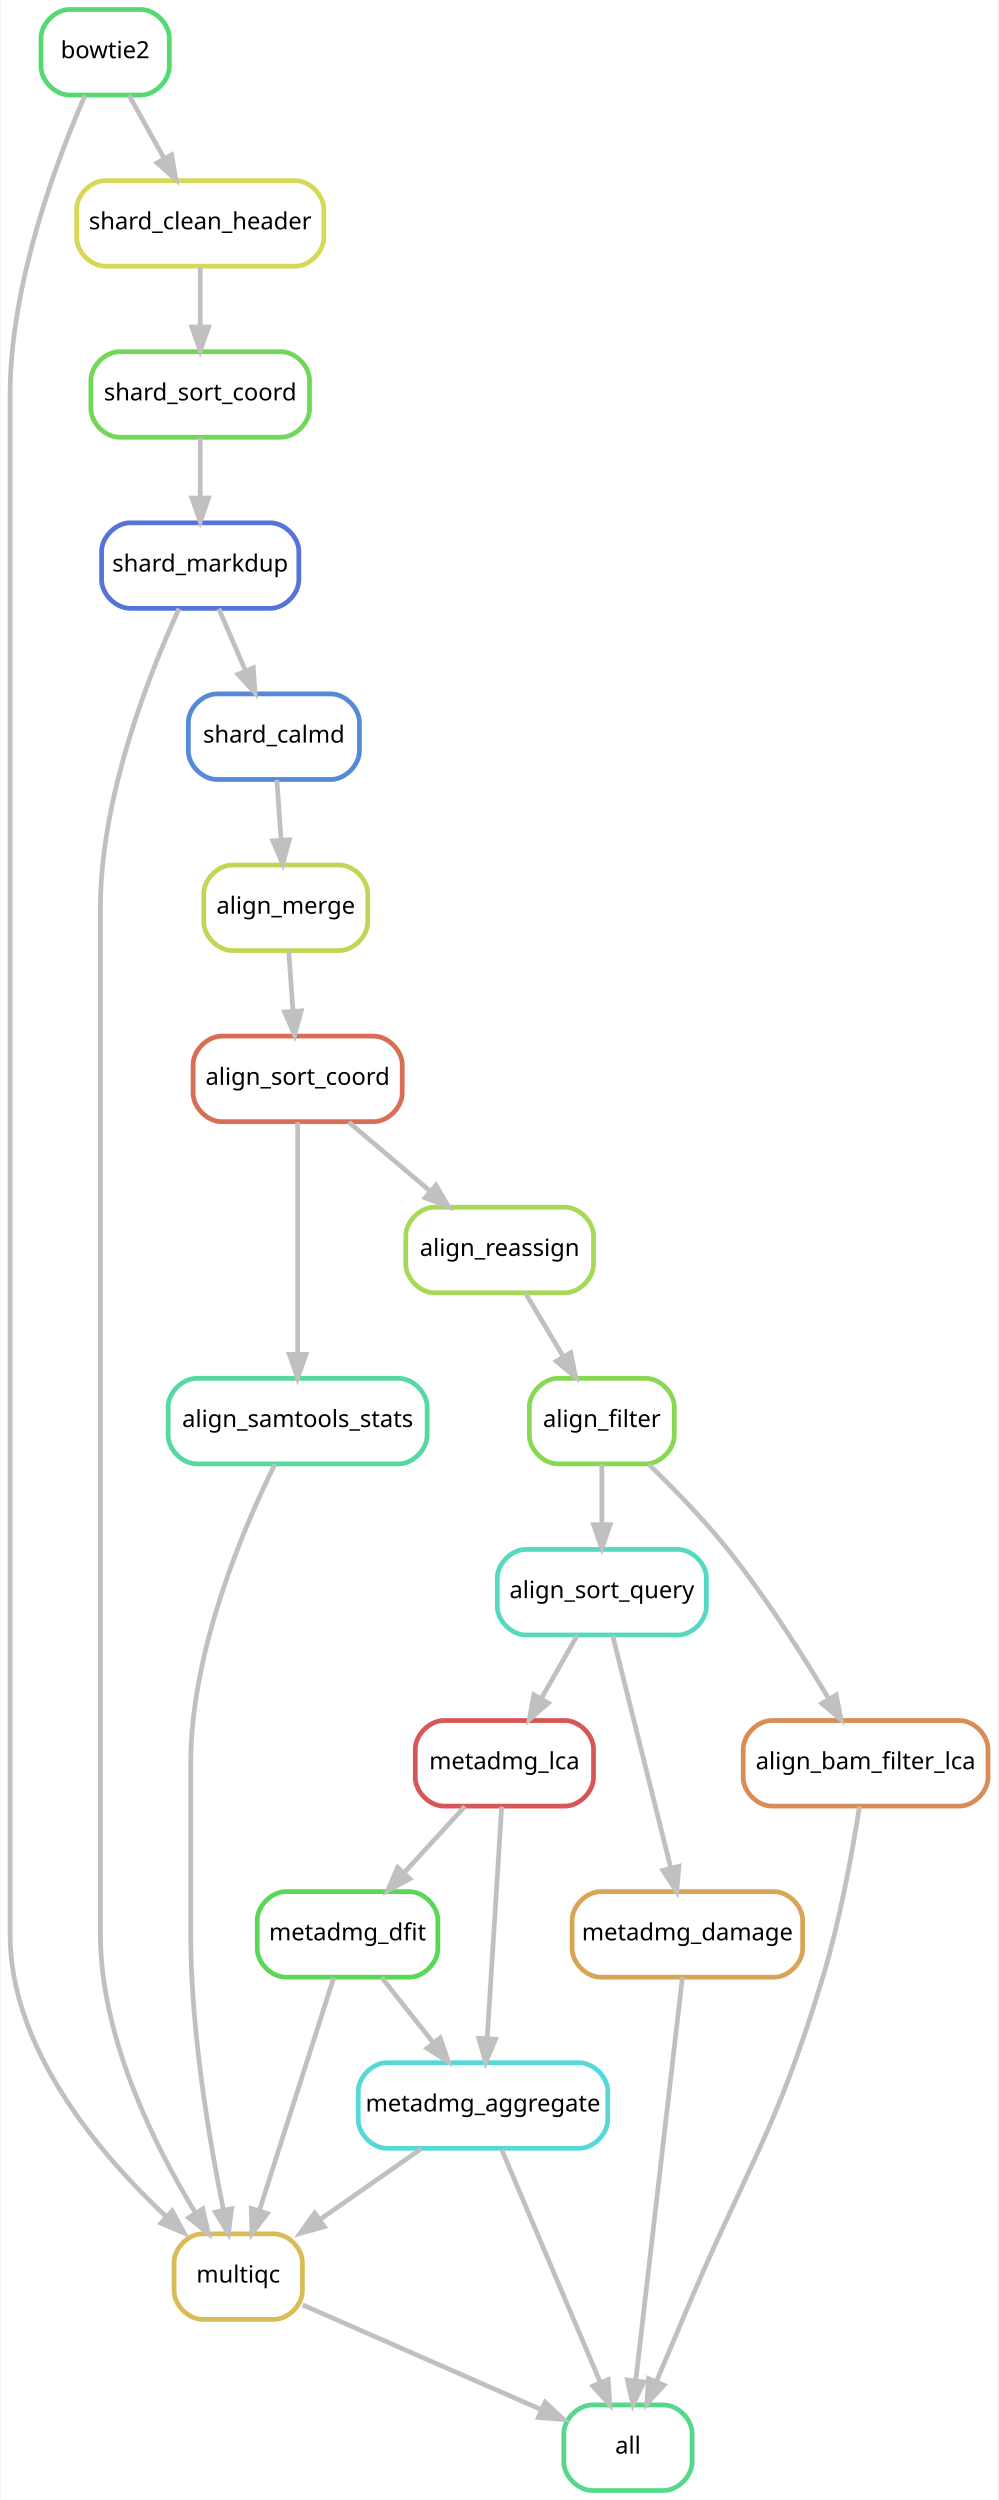
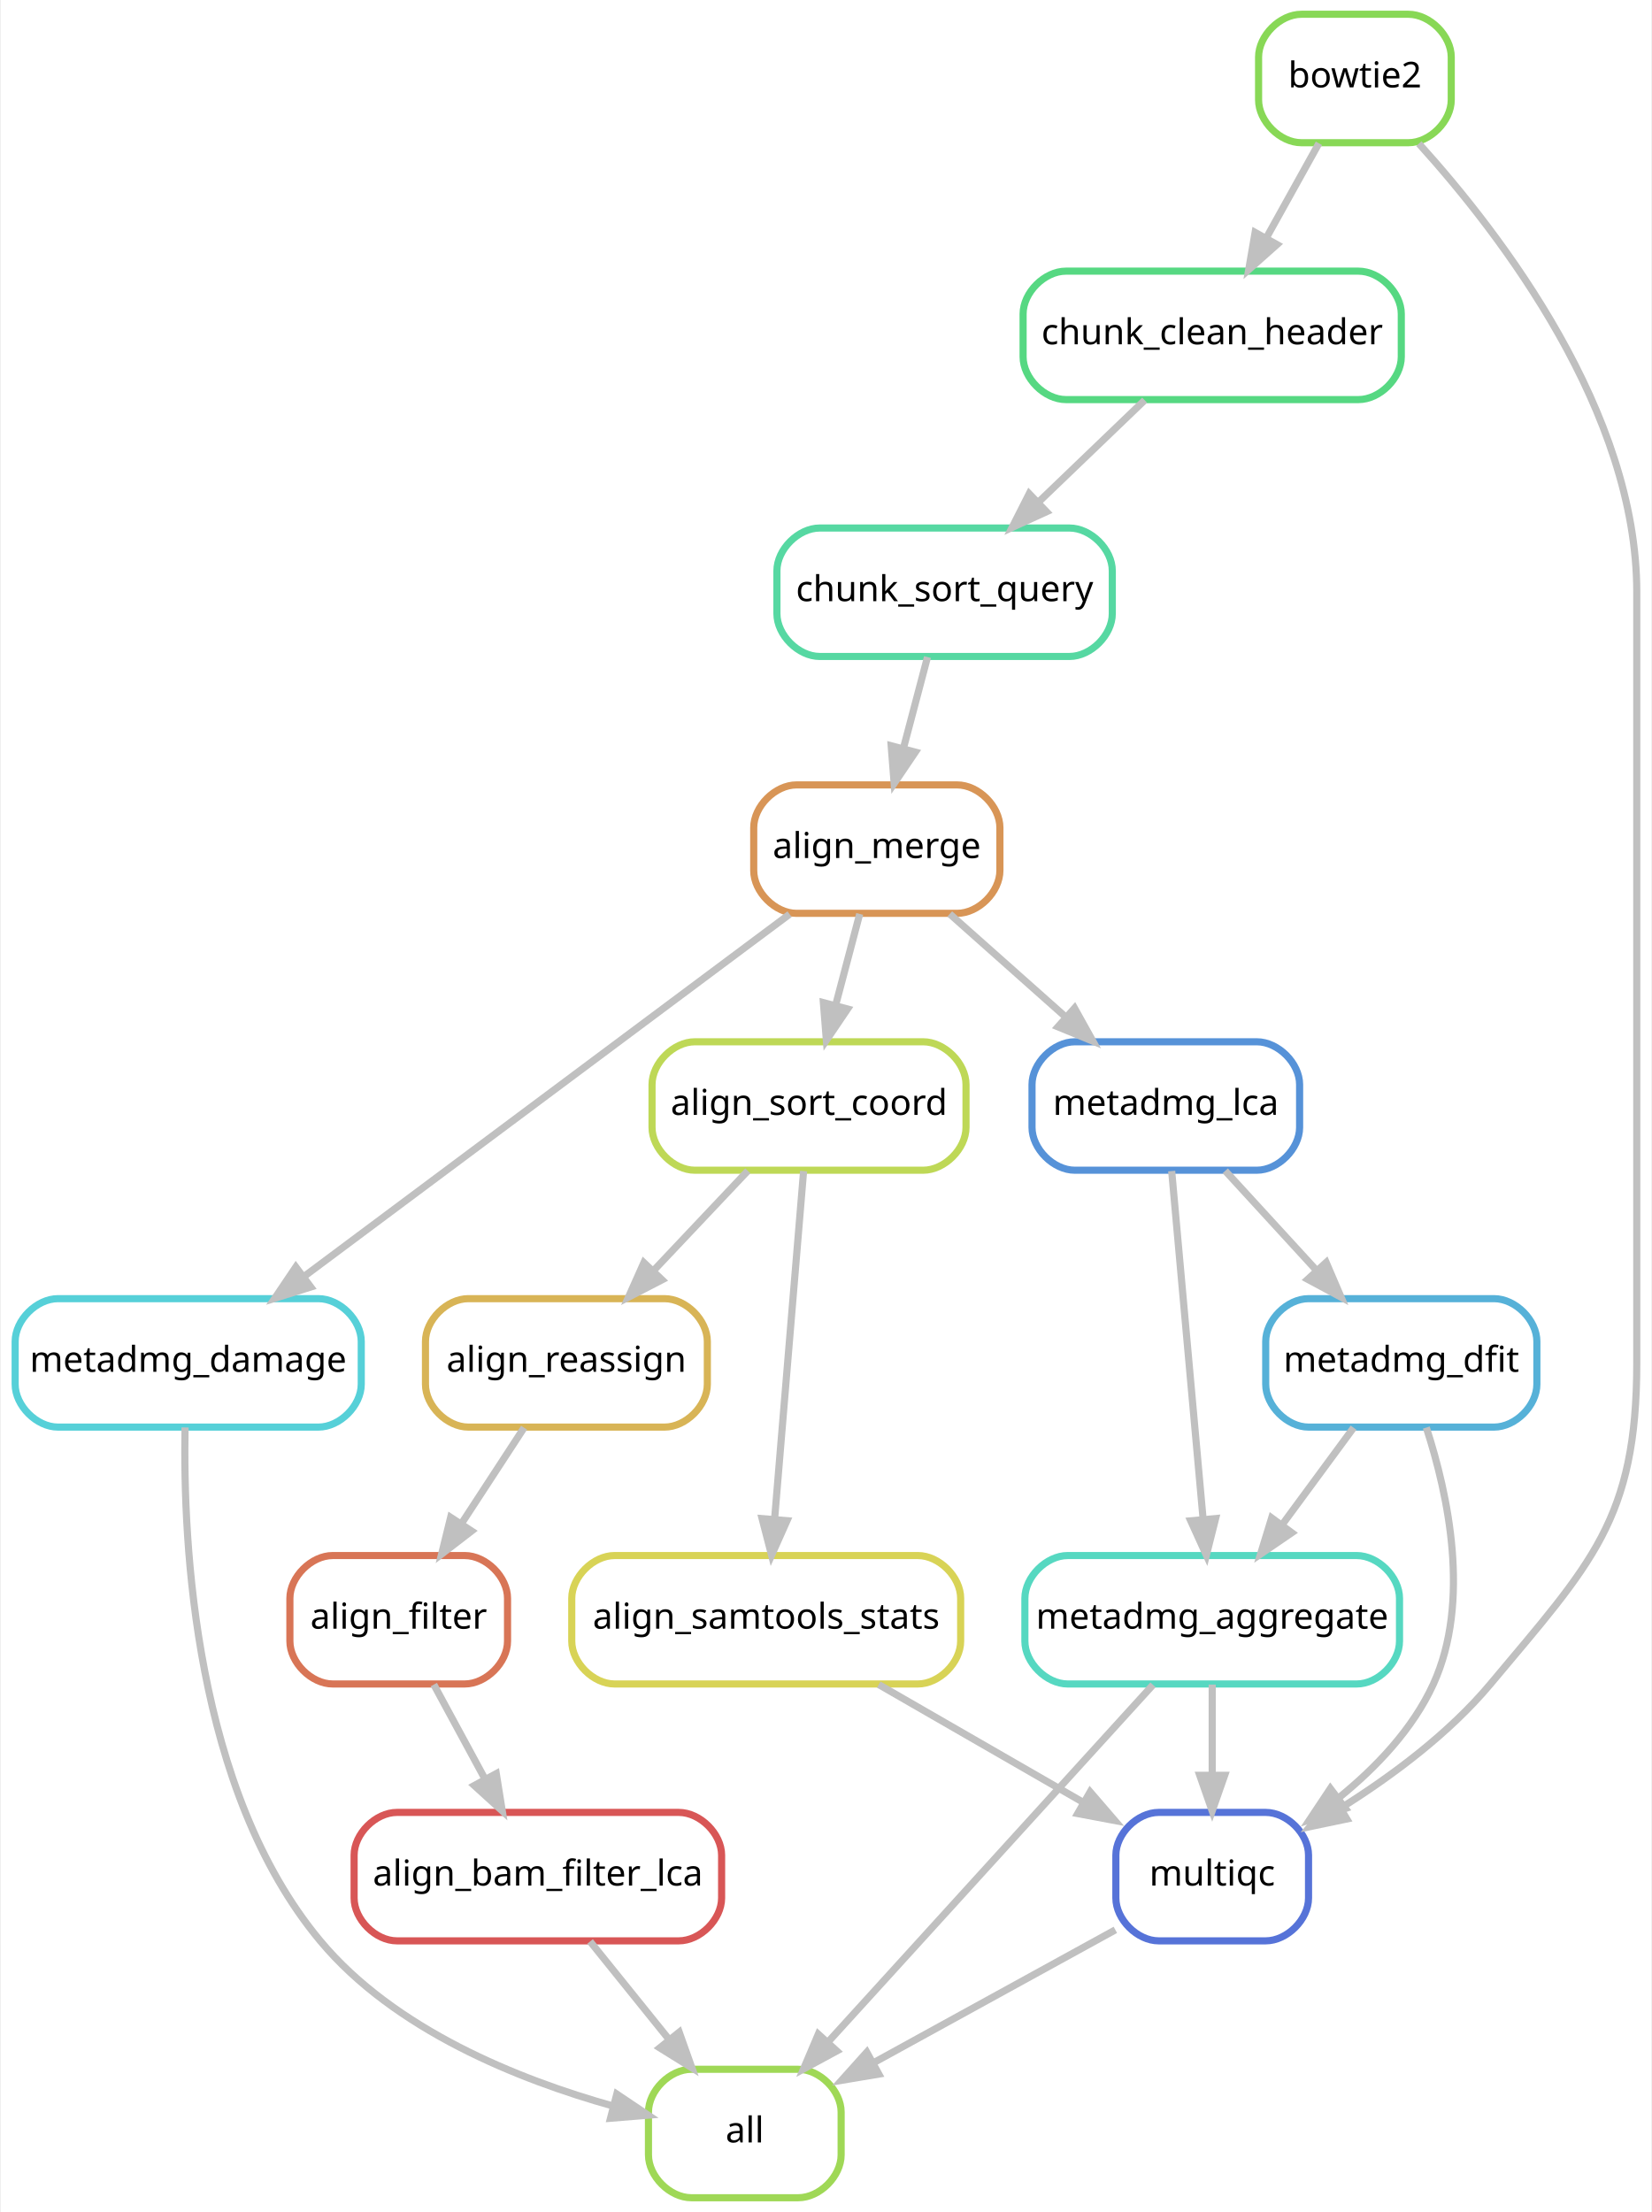
- <svg xmlns="http://www.w3.org/2000/svg" width="420pt" height="1052pt" viewBox="0.00 0.00 419.50 1052.00">
-   <g id="graph0" class="graph" transform="scale(1 1) rotate(0) translate(4 1048)">
-     <polygon fill="#ffffff" stroke="transparent" points="-4,4 -4,-1048 415.5,-1048 415.5,4 -4,4" />
+ <svg xmlns="http://www.w3.org/2000/svg" width="463pt" height="620pt" viewBox="0.00 0.00 462.50 620.00">
+   <g id="graph0" class="graph" transform="scale(1 1) rotate(0) translate(4 616)">
+     <polygon fill="#ffffff" stroke="transparent" points="-4,4 -4,-616 458.5,-616 458.5,4 -4,4" />
    <g id="node1" class="node">
-       <path fill="none" stroke="#56d88a" stroke-width="2" d="M275,-36C275,-36 245,-36 245,-36 239,-36 233,-30 233,-24 233,-24 233,-12 233,-12 233,-6 239,0 245,0 245,0 275,0 275,0 281,0 287,-6 287,-12 287,-12 287,-24 287,-24 287,-30 281,-36 275,-36" />
-       <text text-anchor="middle" x="260" y="-15.5" font-family="sans" font-size="10.00" fill="#000000">all</text>
+       <path fill="none" stroke="#9fd856" stroke-width="2" d="M219.5,-36C219.5,-36 189.5,-36 189.5,-36 183.5,-36 177.5,-30 177.5,-24 177.5,-24 177.5,-12 177.5,-12 177.5,-6 183.5,0 189.5,0 189.5,0 219.5,0 219.5,0 225.5,0 231.5,-6 231.5,-12 231.5,-12 231.5,-24 231.5,-24 231.5,-30 225.5,-36 219.5,-36" />
+       <text text-anchor="middle" x="204.5" y="-15.5" font-family="sans" font-size="10.00" fill="#000000">all</text>
    </g>
    <g id="node2" class="node">
-       <path fill="none" stroke="#d8bc56" stroke-width="2" d="M111,-108C111,-108 81,-108 81,-108 75,-108 69,-102 69,-96 69,-96 69,-84 69,-84 69,-78 75,-72 81,-72 81,-72 111,-72 111,-72 117,-72 123,-78 123,-84 123,-84 123,-96 123,-96 123,-102 117,-108 111,-108" />
-       <text text-anchor="middle" x="96" y="-87.5" font-family="sans" font-size="10.00" fill="#000000">multiqc</text>
+       <path fill="none" stroke="#5673d8" stroke-width="2" d="M350.5,-108C350.5,-108 320.5,-108 320.5,-108 314.5,-108 308.5,-102 308.5,-96 308.5,-96 308.5,-84 308.5,-84 308.5,-78 314.5,-72 320.5,-72 320.5,-72 350.5,-72 350.5,-72 356.5,-72 362.5,-78 362.5,-84 362.5,-84 362.5,-96 362.5,-96 362.5,-102 356.5,-108 350.5,-108" />
+       <text text-anchor="middle" x="335.5" y="-87.5" font-family="sans" font-size="10.00" fill="#000000">multiqc</text>
    </g>
    <g id="edge1" class="edge">
-       <path fill="none" stroke="#c0c0c0" stroke-width="2" d="M123.081,-78.111C150.5,-66.073 193.081,-47.379 223.474,-34.036" />
-       <polygon fill="#c0c0c0" stroke="#c0c0c0" stroke-width="2" points="225.129,-37.132 232.879,-29.907 222.315,-30.722 225.129,-37.132" />
+       <path fill="none" stroke="#c0c0c0" stroke-width="2" d="M308.357,-75.082C288.684,-64.269 261.884,-49.539 240.436,-37.751" />
+       <polygon fill="#c0c0c0" stroke="#c0c0c0" stroke-width="2" points="242.058,-34.649 231.608,-32.899 238.686,-40.783 242.058,-34.649" />
    </g>
    <g id="node3" class="node">
-       <path fill="none" stroke="#56d873" stroke-width="2" d="M55,-1044C55,-1044 25,-1044 25,-1044 19,-1044 13,-1038 13,-1032 13,-1032 13,-1020 13,-1020 13,-1014 19,-1008 25,-1008 25,-1008 55,-1008 55,-1008 61,-1008 67,-1014 67,-1020 67,-1020 67,-1032 67,-1032 67,-1038 61,-1044 55,-1044" />
-       <text text-anchor="middle" x="40" y="-1023.5" font-family="sans" font-size="10.00" fill="#000000">bowtie2</text>
+       <path fill="none" stroke="#88d856" stroke-width="2" d="M390.5,-612C390.5,-612 360.5,-612 360.5,-612 354.5,-612 348.5,-606 348.5,-600 348.5,-600 348.5,-588 348.5,-588 348.5,-582 354.5,-576 360.5,-576 360.5,-576 390.5,-576 390.5,-576 396.5,-576 402.5,-582 402.5,-588 402.5,-588 402.5,-600 402.5,-600 402.5,-606 396.5,-612 390.5,-612" />
+       <text text-anchor="middle" x="375.5" y="-591.5" font-family="sans" font-size="10.00" fill="#000000">bowtie2</text>
+     </g>
+     <g id="edge5" class="edge">
+       <path fill="none" stroke="#c0c0c0" stroke-width="2" d="M393.426,-575.743C416.735,-549.989 454.5,-500.472 454.5,-450 454.5,-450 454.5,-450 454.5,-234 454.5,-190.045 441.694,-177.722 413.5,-144 401.952,-130.188 386.044,-118.325 371.605,-109.266" />
+       <polygon fill="#c0c0c0" stroke="#c0c0c0" stroke-width="2" points="373.229,-106.158 362.857,-103.995 369.616,-112.154 373.229,-106.158" />
+     </g>
+     <g id="node8" class="node">
+       <path fill="none" stroke="#56d882" stroke-width="2" d="M376.5,-540C376.5,-540 294.5,-540 294.5,-540 288.5,-540 282.5,-534 282.5,-528 282.5,-528 282.5,-516 282.5,-516 282.5,-510 288.5,-504 294.5,-504 294.5,-504 376.5,-504 376.5,-504 382.5,-504 388.5,-510 388.5,-516 388.5,-516 388.5,-528 388.5,-528 388.5,-534 382.5,-540 376.5,-540" />
+       <text text-anchor="middle" x="335.5" y="-519.5" font-family="sans" font-size="10.00" fill="#000000">chunk_clean_header</text>
+     </g>
+     <g id="edge13" class="edge">
+       <path fill="none" stroke="#c0c0c0" stroke-width="2" d="M365.406,-575.831C360.94,-567.793 355.592,-558.167 350.662,-549.292" />
+       <polygon fill="#c0c0c0" stroke="#c0c0c0" stroke-width="2" points="353.646,-547.455 345.73,-540.413 347.526,-550.855 353.646,-547.455" />
+     </g>
+     <g id="node4" class="node">
+       <path fill="none" stroke="#d8d356" stroke-width="2" d="M253,-180C253,-180 168,-180 168,-180 162,-180 156,-174 156,-168 156,-168 156,-156 156,-156 156,-150 162,-144 168,-144 168,-144 253,-144 253,-144 259,-144 265,-150 265,-156 265,-156 265,-168 265,-168 265,-174 259,-180 253,-180" />
+       <text text-anchor="middle" x="210.5" y="-159.5" font-family="sans" font-size="10.00" fill="#000000">align_samtools_stats</text>
    </g>
    <g id="edge7" class="edge">
-       <path fill="none" stroke="#c0c0c0" stroke-width="2" d="M31.517,-1007.81C19.775,-980.922 0,-928.704 0,-882 0,-882 0,-882 0,-234 0,-185.938 37.482,-141.716 65.604,-115.301" />
-       <polygon fill="#c0c0c0" stroke="#c0c0c0" stroke-width="2" points="68.216,-117.656 73.249,-108.334 63.501,-112.483 68.216,-117.656" />
+       <path fill="none" stroke="#c0c0c0" stroke-width="2" d="M242.043,-143.831C259.411,-133.827 281.046,-121.365 299.125,-110.952" />
+       <polygon fill="#c0c0c0" stroke="#c0c0c0" stroke-width="2" points="301.295,-113.741 308.213,-105.717 297.801,-107.676 301.295,-113.741" />
+     </g>
+     <g id="node5" class="node">
+       <path fill="none" stroke="#bed856" stroke-width="2" d="M254.5,-324C254.5,-324 190.5,-324 190.5,-324 184.5,-324 178.5,-318 178.5,-312 178.5,-312 178.5,-300 178.5,-300 178.5,-294 184.5,-288 190.5,-288 190.5,-288 254.5,-288 254.5,-288 260.5,-288 266.5,-294 266.5,-300 266.5,-300 266.5,-312 266.5,-312 266.5,-318 260.5,-324 254.5,-324" />
+       <text text-anchor="middle" x="222.5" y="-303.5" font-family="sans" font-size="10.00" fill="#000000">align_sort_coord</text>
+     </g>
+     <g id="edge9" class="edge">
+       <path fill="none" stroke="#c0c0c0" stroke-width="2" d="M220.98,-287.762C218.933,-263.201 215.271,-219.247 212.863,-190.354" />
+       <polygon fill="#c0c0c0" stroke="#c0c0c0" stroke-width="2" points="216.326,-189.764 212.007,-180.09 209.35,-190.346 216.326,-189.764" />
+     </g>
+     <g id="node15" class="node">
+       <path fill="none" stroke="#d8b456" stroke-width="2" d="M182,-252C182,-252 127,-252 127,-252 121,-252 115,-246 115,-240 115,-240 115,-228 115,-228 115,-222 121,-216 127,-216 127,-216 182,-216 182,-216 188,-216 194,-222 194,-228 194,-228 194,-240 194,-240 194,-246 188,-252 182,-252" />
+       <text text-anchor="middle" x="154.5" y="-231.5" font-family="sans" font-size="10.00" fill="#000000">align_reassign</text>
+     </g>
+     <g id="edge21" class="edge">
+       <path fill="none" stroke="#c0c0c0" stroke-width="2" d="M205.341,-287.831C197.349,-279.369 187.696,-269.149 178.958,-259.897" />
+       <polygon fill="#c0c0c0" stroke="#c0c0c0" stroke-width="2" points="181.301,-257.28 171.89,-252.413 176.212,-262.087 181.301,-257.28" />
    </g>
    <g id="node6" class="node">
-       <path fill="none" stroke="#d6d856" stroke-width="2" d="M120,-972C120,-972 40,-972 40,-972 34,-972 28,-966 28,-960 28,-960 28,-948 28,-948 28,-942 34,-936 40,-936 40,-936 120,-936 120,-936 126,-936 132,-942 132,-948 132,-948 132,-960 132,-960 132,-966 126,-972 120,-972" />
-       <text text-anchor="middle" x="80" y="-951.5" font-family="sans" font-size="10.00" fill="#000000">shard_clean_header</text>
+       <path fill="none" stroke="#d89556" stroke-width="2" d="M264,-396C264,-396 219,-396 219,-396 213,-396 207,-390 207,-384 207,-384 207,-372 207,-372 207,-366 213,-360 219,-360 219,-360 264,-360 264,-360 270,-360 276,-366 276,-372 276,-372 276,-384 276,-384 276,-390 270,-396 264,-396" />
+       <text text-anchor="middle" x="241.5" y="-375.5" font-family="sans" font-size="10.00" fill="#000000">align_merge</text>
+     </g>
+     <g id="edge10" class="edge">
+       <path fill="none" stroke="#c0c0c0" stroke-width="2" d="M236.706,-359.831C234.651,-352.046 232.204,-342.773 229.924,-334.135" />
+       <polygon fill="#c0c0c0" stroke="#c0c0c0" stroke-width="2" points="233.295,-333.189 227.359,-324.413 226.526,-334.975 233.295,-333.189" />
+     </g>
+     <g id="node10" class="node">
+       <path fill="none" stroke="#5692d8" stroke-width="2" d="M348,-324C348,-324 297,-324 297,-324 291,-324 285,-318 285,-312 285,-312 285,-300 285,-300 285,-294 291,-288 297,-288 297,-288 348,-288 348,-288 354,-288 360,-294 360,-300 360,-300 360,-312 360,-312 360,-318 354,-324 348,-324" />
+       <text text-anchor="middle" x="322.5" y="-303.5" font-family="sans" font-size="10.00" fill="#000000">metadmg_lca</text>
+     </g>
+     <g id="edge15" class="edge">
+       <path fill="none" stroke="#c0c0c0" stroke-width="2" d="M261.94,-359.831C271.82,-351.048 283.832,-340.371 294.545,-330.849" />
+       <polygon fill="#c0c0c0" stroke="#c0c0c0" stroke-width="2" points="296.918,-333.422 302.067,-324.163 292.267,-328.191 296.918,-333.422" />
+     </g>
+     <g id="node12" class="node">
+       <path fill="none" stroke="#56d0d8" stroke-width="2" d="M85,-252C85,-252 12,-252 12,-252 6,-252 0,-246 0,-240 0,-240 0,-228 0,-228 0,-222 6,-216 12,-216 12,-216 85,-216 85,-216 91,-216 97,-222 97,-228 97,-228 97,-240 97,-240 97,-246 91,-252 85,-252" />
+       <text text-anchor="middle" x="48.5" y="-231.5" font-family="sans" font-size="10.00" fill="#000000">metadmg_damage</text>
+     </g>
+     <g id="edge18" class="edge">
+       <path fill="none" stroke="#c0c0c0" stroke-width="2" d="M217.056,-359.762C182.542,-334.011 119.457,-286.942 81.02,-258.264" />
+       <polygon fill="#c0c0c0" stroke="#c0c0c0" stroke-width="2" points="82.853,-255.264 72.745,-252.09 78.667,-260.875 82.853,-255.264" />
+     </g>
+     <g id="node7" class="node">
+       <path fill="none" stroke="#56d8a2" stroke-width="2" d="M295.5,-468C295.5,-468 225.5,-468 225.5,-468 219.5,-468 213.5,-462 213.5,-456 213.5,-456 213.5,-444 213.5,-444 213.5,-438 219.5,-432 225.5,-432 225.5,-432 295.5,-432 295.5,-432 301.5,-432 307.5,-438 307.5,-444 307.5,-444 307.5,-456 307.5,-456 307.5,-462 301.5,-468 295.5,-468" />
+       <text text-anchor="middle" x="260.5" y="-447.5" font-family="sans" font-size="10.00" fill="#000000">chunk_sort_query</text>
+     </g>
+     <g id="edge11" class="edge">
+       <path fill="none" stroke="#c0c0c0" stroke-width="2" d="M255.706,-431.831C253.651,-424.046 251.204,-414.773 248.924,-406.135" />
+       <polygon fill="#c0c0c0" stroke="#c0c0c0" stroke-width="2" points="252.295,-405.189 246.359,-396.413 245.526,-406.975 252.295,-405.189" />
    </g>
    <g id="edge12" class="edge">
-       <path fill="none" stroke="#c0c0c0" stroke-width="2" d="M50.094,-1007.831C54.56,-999.793 59.907,-990.167 64.838,-981.292" />
-       <polygon fill="#c0c0c0" stroke="#c0c0c0" stroke-width="2" points="67.974,-982.855 69.77,-972.413 61.854,-979.455 67.974,-982.855" />
+       <path fill="none" stroke="#c0c0c0" stroke-width="2" d="M316.574,-503.831C307.514,-495.134 296.519,-484.578 286.673,-475.127" />
+       <polygon fill="#c0c0c0" stroke="#c0c0c0" stroke-width="2" points="289.057,-472.563 279.42,-468.163 284.21,-477.613 289.057,-472.563" />
    </g>
-     <g id="node4" class="node">
-       <path fill="none" stroke="#5673d8" stroke-width="2" d="M109.5,-828C109.5,-828 50.5,-828 50.5,-828 44.5,-828 38.5,-822 38.5,-816 38.5,-816 38.5,-804 38.5,-804 38.5,-798 44.5,-792 50.5,-792 50.5,-792 109.5,-792 109.5,-792 115.5,-792 121.5,-798 121.5,-804 121.5,-804 121.5,-816 121.5,-816 121.5,-822 115.5,-828 109.5,-828" />
-       <text text-anchor="middle" x="80" y="-807.5" font-family="sans" font-size="10.00" fill="#000000">shard_markdup</text>
+     <g id="node9" class="node">
+       <path fill="none" stroke="#56b1d8" stroke-width="2" d="M414.5,-252C414.5,-252 362.5,-252 362.5,-252 356.5,-252 350.5,-246 350.5,-240 350.5,-240 350.5,-228 350.5,-228 350.5,-222 356.5,-216 362.5,-216 362.5,-216 414.5,-216 414.5,-216 420.5,-216 426.5,-222 426.5,-228 426.5,-228 426.5,-240 426.5,-240 426.5,-246 420.5,-252 414.5,-252" />
+       <text text-anchor="middle" x="388.5" y="-231.5" font-family="sans" font-size="10.00" fill="#000000">metadmg_dfit</text>
    </g>
-     <g id="edge9" class="edge">
-       <path fill="none" stroke="#c0c0c0" stroke-width="2" d="M71.093,-791.855C58.764,-765.023 38,-712.875 38,-666 38,-666 38,-666 38,-234 38,-190.656 60.889,-144.942 77.909,-116.94" />
-       <polygon fill="#c0c0c0" stroke="#c0c0c0" stroke-width="2" points="81.072,-118.485 83.415,-108.152 75.14,-114.768 81.072,-118.485" />
+     <g id="edge8" class="edge">
+       <path fill="none" stroke="#c0c0c0" stroke-width="2" d="M395.512,-215.873C401.635,-197.044 408.038,-167.153 397.5,-144 391.751,-131.37 381.427,-120.544 370.832,-111.975" />
+       <polygon fill="#c0c0c0" stroke="#c0c0c0" stroke-width="2" points="372.837,-109.103 362.748,-105.869 368.618,-114.689 372.837,-109.103" />
    </g>
-     <g id="node10" class="node">
-       <path fill="none" stroke="#568ad8" stroke-width="2" d="M135,-756C135,-756 87,-756 87,-756 81,-756 75,-750 75,-744 75,-744 75,-732 75,-732 75,-726 81,-720 87,-720 87,-720 135,-720 135,-720 141,-720 147,-726 147,-732 147,-732 147,-744 147,-744 147,-750 141,-756 135,-756" />
-       <text text-anchor="middle" x="111" y="-735.5" font-family="sans" font-size="10.00" fill="#000000">shard_calmd</text>
+     <g id="node11" class="node">
+       <path fill="none" stroke="#56d8c1" stroke-width="2" d="M376,-180C376,-180 295,-180 295,-180 289,-180 283,-174 283,-168 283,-168 283,-156 283,-156 283,-150 289,-144 295,-144 295,-144 376,-144 376,-144 382,-144 388,-150 388,-156 388,-156 388,-168 388,-168 388,-174 382,-180 376,-180" />
+       <text text-anchor="middle" x="335.5" y="-159.5" font-family="sans" font-size="10.00" fill="#000000">metadmg_aggregate</text>
+     </g>
+     <g id="edge17" class="edge">
+       <path fill="none" stroke="#c0c0c0" stroke-width="2" d="M375.126,-215.831C369.084,-207.623 361.824,-197.761 355.178,-188.732" />
+       <polygon fill="#c0c0c0" stroke="#c0c0c0" stroke-width="2" points="357.801,-186.392 349.054,-180.413 352.164,-190.542 357.801,-186.392" />
+     </g>
+     <g id="edge14" class="edge">
+       <path fill="none" stroke="#c0c0c0" stroke-width="2" d="M339.155,-287.831C346.911,-279.369 356.28,-269.149 364.761,-259.897" />
+       <polygon fill="#c0c0c0" stroke="#c0c0c0" stroke-width="2" points="367.444,-262.15 371.621,-252.413 362.284,-257.42 367.444,-262.15" />
    </g>
    <g id="edge16" class="edge">
-       <path fill="none" stroke="#c0c0c0" stroke-width="2" d="M87.823,-791.831C91.211,-783.962 95.254,-774.571 99.008,-765.853" />
-       <polygon fill="#c0c0c0" stroke="#c0c0c0" stroke-width="2" points="102.332,-766.982 103.072,-756.413 95.903,-764.214 102.332,-766.982" />
+       <path fill="none" stroke="#c0c0c0" stroke-width="2" d="M324.147,-287.762C326.364,-263.201 330.332,-219.247 332.94,-190.354" />
+       <polygon fill="#c0c0c0" stroke="#c0c0c0" stroke-width="2" points="336.454,-190.364 333.867,-180.09 329.482,-189.734 336.454,-190.364" />
    </g>
-     <g id="node5" class="node">
-       <path fill="none" stroke="#70d856" stroke-width="2" d="M114,-900C114,-900 46,-900 46,-900 40,-900 34,-894 34,-888 34,-888 34,-876 34,-876 34,-870 40,-864 46,-864 46,-864 114,-864 114,-864 120,-864 126,-870 126,-876 126,-876 126,-888 126,-888 126,-894 120,-900 114,-900" />
-       <text text-anchor="middle" x="80" y="-879.5" font-family="sans" font-size="10.00" fill="#000000">shard_sort_coord</text>
-     </g>
-     <g id="edge10" class="edge">
-       <path fill="none" stroke="#c0c0c0" stroke-width="2" d="M80,-863.831C80,-856.131 80,-846.974 80,-838.417" />
-       <polygon fill="#c0c0c0" stroke="#c0c0c0" stroke-width="2" points="83.5,-838.413 80,-828.413 76.5,-838.413 83.5,-838.413" />
-     </g>
-     <g id="edge11" class="edge">
-       <path fill="none" stroke="#c0c0c0" stroke-width="2" d="M80,-935.831C80,-928.131 80,-918.974 80,-910.417" />
-       <polygon fill="#c0c0c0" stroke="#c0c0c0" stroke-width="2" points="83.5,-910.413 80,-900.413 76.5,-910.413 83.5,-910.413" />
-     </g>
-     <g id="node7" class="node">
-       <path fill="none" stroke="#56d8a2" stroke-width="2" d="M163.5,-468C163.5,-468 78.5,-468 78.5,-468 72.5,-468 66.5,-462 66.5,-456 66.5,-456 66.5,-444 66.5,-444 66.5,-438 72.5,-432 78.5,-432 78.5,-432 163.5,-432 163.5,-432 169.5,-432 175.5,-438 175.5,-444 175.5,-444 175.5,-456 175.5,-456 175.5,-462 169.5,-468 163.5,-468" />
-       <text text-anchor="middle" x="121" y="-447.5" font-family="sans" font-size="10.00" fill="#000000">align_samtools_stats</text>
-     </g>
-     <g id="edge8" class="edge">
-       <path fill="none" stroke="#c0c0c0" stroke-width="2" d="M111.457,-431.927C98.247,-405.184 76,-353.146 76,-306 76,-306 76,-306 76,-234 76,-193.312 83.93,-146.768 89.804,-117.876" />
-       <polygon fill="#c0c0c0" stroke="#c0c0c0" stroke-width="2" points="93.232,-118.579 91.856,-108.073 86.381,-117.144 93.232,-118.579" />
-     </g>
-     <g id="node8" class="node">
-       <path fill="none" stroke="#d86e56" stroke-width="2" d="M153,-612C153,-612 89,-612 89,-612 83,-612 77,-606 77,-600 77,-600 77,-588 77,-588 77,-582 83,-576 89,-576 89,-576 153,-576 153,-576 159,-576 165,-582 165,-588 165,-588 165,-600 165,-600 165,-606 159,-612 153,-612" />
-       <text text-anchor="middle" x="121" y="-591.5" font-family="sans" font-size="10.00" fill="#000000">align_sort_coord</text>
-     </g>
-     <g id="edge13" class="edge">
-       <path fill="none" stroke="#c0c0c0" stroke-width="2" d="M121,-575.762C121,-551.201 121,-507.247 121,-478.354" />
-       <polygon fill="#c0c0c0" stroke="#c0c0c0" stroke-width="2" points="124.5,-478.09 121,-468.09 117.5,-478.09 124.5,-478.09" />
-     </g>
-     <g id="node15" class="node">
-       <path fill="none" stroke="#a7d856" stroke-width="2" d="M233.5,-540C233.5,-540 178.5,-540 178.5,-540 172.5,-540 166.5,-534 166.5,-528 166.5,-528 166.5,-516 166.5,-516 166.5,-510 172.5,-504 178.5,-504 178.5,-504 233.5,-504 233.5,-504 239.5,-504 245.5,-510 245.5,-516 245.5,-516 245.5,-528 245.5,-528 245.5,-534 239.5,-540 233.5,-540" />
-       <text text-anchor="middle" x="206" y="-519.5" font-family="sans" font-size="10.00" fill="#000000">align_reassign</text>
-     </g>
-     <g id="edge21" class="edge">
-       <path fill="none" stroke="#c0c0c0" stroke-width="2" d="M142.449,-575.831C152.818,-567.048 165.423,-556.371 176.665,-546.849" />
-       <polygon fill="#c0c0c0" stroke="#c0c0c0" stroke-width="2" points="179.19,-549.297 184.558,-540.163 174.665,-543.956 179.19,-549.297" />
-     </g>
-     <g id="node9" class="node">
-       <path fill="none" stroke="#bed856" stroke-width="2" d="M138.5,-684C138.5,-684 93.5,-684 93.5,-684 87.5,-684 81.5,-678 81.5,-672 81.5,-672 81.5,-660 81.5,-660 81.5,-654 87.5,-648 93.5,-648 93.5,-648 138.5,-648 138.5,-648 144.5,-648 150.5,-654 150.5,-660 150.5,-660 150.5,-672 150.5,-672 150.5,-678 144.5,-684 138.5,-684" />
-       <text text-anchor="middle" x="116" y="-663.5" font-family="sans" font-size="10.00" fill="#000000">align_merge</text>
-     </g>
-     <g id="edge14" class="edge">
-       <path fill="none" stroke="#c0c0c0" stroke-width="2" d="M117.262,-647.831C117.796,-640.131 118.432,-630.974 119.027,-622.417" />
-       <polygon fill="#c0c0c0" stroke="#c0c0c0" stroke-width="2" points="122.52,-622.632 119.721,-612.413 115.537,-622.147 122.52,-622.632" />
-     </g>
-     <g id="edge15" class="edge">
-       <path fill="none" stroke="#c0c0c0" stroke-width="2" d="M112.262,-719.831C112.796,-712.131 113.432,-702.974 114.027,-694.417" />
-       <polygon fill="#c0c0c0" stroke="#c0c0c0" stroke-width="2" points="117.52,-694.632 114.721,-684.413 110.537,-694.147 117.52,-694.632" />
-     </g>
-     <g id="node11" class="node">
-       <path fill="none" stroke="#59d856" stroke-width="2" d="M168,-252C168,-252 116,-252 116,-252 110,-252 104,-246 104,-240 104,-240 104,-228 104,-228 104,-222 110,-216 116,-216 116,-216 168,-216 168,-216 174,-216 180,-222 180,-228 180,-228 180,-240 180,-240 180,-246 174,-252 168,-252" />
-       <text text-anchor="middle" x="142" y="-231.5" font-family="sans" font-size="10.00" fill="#000000">metadmg_dfit</text>
+     <g id="edge4" class="edge">
+       <path fill="none" stroke="#c0c0c0" stroke-width="2" d="M318.909,-143.762C295.876,-118.444 254.096,-72.518 227.903,-43.725" />
+       <polygon fill="#c0c0c0" stroke="#c0c0c0" stroke-width="2" points="230.275,-41.132 220.957,-36.09 225.097,-45.842 230.275,-41.132" />
    </g>
    <g id="edge6" class="edge">
-       <path fill="none" stroke="#c0c0c0" stroke-width="2" d="M136.174,-215.762C128.293,-191.093 114.163,-146.86 104.936,-117.973" />
-       <polygon fill="#c0c0c0" stroke="#c0c0c0" stroke-width="2" points="108.156,-116.55 101.779,-108.09 101.488,-118.68 108.156,-116.55" />
+       <path fill="none" stroke="#c0c0c0" stroke-width="2" d="M335.5,-143.831C335.5,-136.131 335.5,-126.974 335.5,-118.417" />
+       <polygon fill="#c0c0c0" stroke="#c0c0c0" stroke-width="2" points="339,-118.413 335.5,-108.413 332,-118.413 339,-118.413" />
    </g>
-     <g id="node16" class="node">
-       <path fill="none" stroke="#56d8d8" stroke-width="2" d="M239.5,-180C239.5,-180 158.5,-180 158.5,-180 152.5,-180 146.5,-174 146.5,-168 146.5,-168 146.5,-156 146.5,-156 146.5,-150 152.5,-144 158.5,-144 158.5,-144 239.5,-144 239.5,-144 245.5,-144 251.5,-150 251.5,-156 251.5,-156 251.5,-168 251.5,-168 251.5,-174 245.5,-180 239.5,-180" />
-       <text text-anchor="middle" x="199" y="-159.5" font-family="sans" font-size="10.00" fill="#000000">metadmg_aggregate</text>
-     </g>
-     <g id="edge23" class="edge">
-       <path fill="none" stroke="#c0c0c0" stroke-width="2" d="M156.383,-215.831C162.949,-207.539 170.851,-197.557 178.058,-188.453" />
-       <polygon fill="#c0c0c0" stroke="#c0c0c0" stroke-width="2" points="180.96,-190.426 184.423,-180.413 175.472,-186.081 180.96,-190.426" />
-     </g>
-     <g id="node12" class="node">
-       <path fill="none" stroke="#d85656" stroke-width="2" d="M233.5,-324C233.5,-324 182.5,-324 182.5,-324 176.5,-324 170.5,-318 170.5,-312 170.5,-312 170.5,-300 170.5,-300 170.5,-294 176.5,-288 182.5,-288 182.5,-288 233.5,-288 233.5,-288 239.5,-288 245.5,-294 245.5,-300 245.5,-300 245.5,-312 245.5,-312 245.5,-318 239.5,-324 233.5,-324" />
-       <text text-anchor="middle" x="208" y="-303.5" font-family="sans" font-size="10.00" fill="#000000">metadmg_lca</text>
-     </g>
-     <g id="edge17" class="edge">
-       <path fill="none" stroke="#c0c0c0" stroke-width="2" d="M191.345,-287.831C183.589,-279.369 174.22,-269.149 165.739,-259.897" />
-       <polygon fill="#c0c0c0" stroke="#c0c0c0" stroke-width="2" points="168.216,-257.42 158.879,-252.413 163.056,-262.15 168.216,-257.42" />
-     </g>
-     <g id="edge22" class="edge">
-       <path fill="none" stroke="#c0c0c0" stroke-width="2" d="M206.86,-287.762C205.325,-263.201 202.578,-219.247 200.772,-190.354" />
-       <polygon fill="#c0c0c0" stroke="#c0c0c0" stroke-width="2" points="204.248,-189.852 200.131,-180.09 197.261,-190.288 204.248,-189.852" />
+     <g id="edge2" class="edge">
+       <path fill="none" stroke="#c0c0c0" stroke-width="2" d="M47.616,-215.902C47.004,-183.309 50.31,-114.214 85.5,-72 106.303,-47.044 141.07,-33.111 167.668,-25.677" />
+       <polygon fill="#c0c0c0" stroke="#c0c0c0" stroke-width="2" points="168.621,-29.046 177.416,-23.137 166.856,-22.272 168.621,-29.046" />
    </g>
    <g id="node13" class="node">
-       <path fill="none" stroke="#56d8c1" stroke-width="2" d="M281,-396C281,-396 217,-396 217,-396 211,-396 205,-390 205,-384 205,-384 205,-372 205,-372 205,-366 211,-360 217,-360 217,-360 281,-360 281,-360 287,-360 293,-366 293,-372 293,-372 293,-384 293,-384 293,-390 287,-396 281,-396" />
-       <text text-anchor="middle" x="249" y="-375.5" font-family="sans" font-size="10.00" fill="#000000">align_sort_query</text>
+       <path fill="none" stroke="#d85656" stroke-width="2" d="M186,-108C186,-108 107,-108 107,-108 101,-108 95,-102 95,-96 95,-96 95,-84 95,-84 95,-78 101,-72 107,-72 107,-72 186,-72 186,-72 192,-72 198,-78 198,-84 198,-84 198,-96 198,-96 198,-102 192,-108 186,-108" />
+       <text text-anchor="middle" x="146.5" y="-87.5" font-family="sans" font-size="10.00" fill="#000000">align_bam_filter_lca</text>
    </g>
-     <g id="edge18" class="edge">
-       <path fill="none" stroke="#c0c0c0" stroke-width="2" d="M238.654,-359.831C234.076,-351.793 228.595,-342.167 223.541,-333.292" />
-       <polygon fill="#c0c0c0" stroke="#c0c0c0" stroke-width="2" points="226.475,-331.371 218.485,-324.413 220.392,-334.835 226.475,-331.371" />
-     </g>
-     <g id="node17" class="node">
-       <path fill="none" stroke="#d8a456" stroke-width="2" d="M321.5,-252C321.5,-252 248.5,-252 248.5,-252 242.5,-252 236.5,-246 236.5,-240 236.5,-240 236.5,-228 236.5,-228 236.5,-222 242.5,-216 248.5,-216 248.5,-216 321.5,-216 321.5,-216 327.5,-216 333.5,-222 333.5,-228 333.5,-228 333.5,-240 333.5,-240 333.5,-246 327.5,-252 321.5,-252" />
-       <text text-anchor="middle" x="285" y="-231.5" font-family="sans" font-size="10.00" fill="#000000">metadmg_damage</text>
-     </g>
-     <g id="edge24" class="edge">
-       <path fill="none" stroke="#c0c0c0" stroke-width="2" d="M253.559,-359.762C259.727,-335.093 270.785,-290.86 278.007,-261.973" />
-       <polygon fill="#c0c0c0" stroke="#c0c0c0" stroke-width="2" points="281.448,-262.64 280.478,-252.09 274.657,-260.942 281.448,-262.64" />
+     <g id="edge3" class="edge">
+       <path fill="none" stroke="#c0c0c0" stroke-width="2" d="M161.136,-71.831C167.816,-63.539 175.857,-53.557 183.19,-44.453" />
+       <polygon fill="#c0c0c0" stroke="#c0c0c0" stroke-width="2" points="186.119,-46.397 189.667,-36.413 180.668,-42.005 186.119,-46.397" />
    </g>
    <g id="node14" class="node">
-       <path fill="none" stroke="#88d856" stroke-width="2" d="M267.5,-468C267.5,-468 230.5,-468 230.5,-468 224.5,-468 218.5,-462 218.5,-456 218.5,-456 218.5,-444 218.5,-444 218.5,-438 224.5,-432 230.5,-432 230.5,-432 267.5,-432 267.5,-432 273.5,-432 279.5,-438 279.5,-444 279.5,-444 279.5,-456 279.5,-456 279.5,-462 273.5,-468 267.5,-468" />
-       <text text-anchor="middle" x="249" y="-447.5" font-family="sans" font-size="10.00" fill="#000000">align_filter</text>
+       <path fill="none" stroke="#d87556" stroke-width="2" d="M126,-180C126,-180 89,-180 89,-180 83,-180 77,-174 77,-168 77,-168 77,-156 77,-156 77,-150 83,-144 89,-144 89,-144 126,-144 126,-144 132,-144 138,-150 138,-156 138,-156 138,-168 138,-168 138,-174 132,-180 126,-180" />
+       <text text-anchor="middle" x="107.5" y="-159.5" font-family="sans" font-size="10.00" fill="#000000">align_filter</text>
    </g>
    <g id="edge19" class="edge">
-       <path fill="none" stroke="#c0c0c0" stroke-width="2" d="M249,-431.831C249,-424.131 249,-414.974 249,-406.417" />
-       <polygon fill="#c0c0c0" stroke="#c0c0c0" stroke-width="2" points="252.5,-406.413 249,-396.413 245.5,-406.413 252.5,-406.413" />
-     </g>
-     <g id="node18" class="node">
-       <path fill="none" stroke="#d88d56" stroke-width="2" d="M399.5,-324C399.5,-324 320.5,-324 320.5,-324 314.5,-324 308.5,-318 308.5,-312 308.5,-312 308.5,-300 308.5,-300 308.5,-294 314.5,-288 320.5,-288 320.5,-288 399.5,-288 399.5,-288 405.5,-288 411.5,-294 411.5,-300 411.5,-300 411.5,-312 411.5,-312 411.5,-318 405.5,-324 399.5,-324" />
-       <text text-anchor="middle" x="360" y="-303.5" font-family="sans" font-size="10.00" fill="#000000">align_bam_filter_lca</text>
-     </g>
-     <g id="edge25" class="edge">
-       <path fill="none" stroke="#c0c0c0" stroke-width="2" d="M268.631,-431.884C279.078,-421.791 291.831,-408.724 302,-396 317.984,-376 333.557,-351.47 344.535,-333.073" />
-       <polygon fill="#c0c0c0" stroke="#c0c0c0" stroke-width="2" points="347.628,-334.718 349.685,-324.325 341.596,-331.166 347.628,-334.718" />
+       <path fill="none" stroke="#c0c0c0" stroke-width="2" d="M117.341,-143.831C121.696,-135.792 126.91,-126.167 131.717,-117.292" />
+       <polygon fill="#c0c0c0" stroke="#c0c0c0" stroke-width="2" points="134.841,-118.873 136.526,-108.413 128.686,-115.539 134.841,-118.873" />
    </g>
    <g id="edge20" class="edge">
-       <path fill="none" stroke="#c0c0c0" stroke-width="2" d="M216.851,-503.831C221.702,-495.708 227.522,-485.964 232.868,-477.012" />
-       <polygon fill="#c0c0c0" stroke="#c0c0c0" stroke-width="2" points="235.881,-478.793 238.003,-468.413 229.871,-475.204 235.881,-478.793" />
-     </g>
-     <g id="edge3" class="edge">
-       <path fill="none" stroke="#c0c0c0" stroke-width="2" d="M206.726,-143.762C217.222,-118.985 236.078,-74.471 248.311,-45.594" />
-       <polygon fill="#c0c0c0" stroke="#c0c0c0" stroke-width="2" points="251.659,-46.663 252.337,-36.09 245.214,-43.932 251.659,-46.663" />
-     </g>
-     <g id="edge5" class="edge">
-       <path fill="none" stroke="#c0c0c0" stroke-width="2" d="M173.009,-143.831C160.078,-134.793 144.278,-123.748 130.362,-114.02" />
-       <polygon fill="#c0c0c0" stroke="#c0c0c0" stroke-width="2" points="132.184,-111.023 121.983,-108.163 128.174,-116.761 132.184,-111.023" />
-     </g>
-     <g id="edge4" class="edge">
-       <path fill="none" stroke="#c0c0c0" stroke-width="2" d="M282.911,-215.956C278.555,-178.314 268.471,-91.187 263.255,-46.125" />
-       <polygon fill="#c0c0c0" stroke="#c0c0c0" stroke-width="2" points="266.727,-45.676 262.1,-36.145 259.773,-46.481 266.727,-45.676" />
-     </g>
-     <g id="edge2" class="edge">
-       <path fill="none" stroke="#c0c0c0" stroke-width="2" d="M357.413,-287.82C354.556,-269.462 349.367,-240.408 342,-216 322.015,-149.787 309.663,-135.818 283,-72 279.442,-63.485 275.524,-54.237 271.944,-45.839" />
-       <polygon fill="#c0c0c0" stroke="#c0c0c0" stroke-width="2" points="275.088,-44.289 267.94,-36.468 268.651,-47.039 275.088,-44.289" />
+       <path fill="none" stroke="#c0c0c0" stroke-width="2" d="M142.64,-215.831C137.337,-207.708 130.976,-197.964 125.133,-189.012" />
+       <polygon fill="#c0c0c0" stroke="#c0c0c0" stroke-width="2" points="127.917,-186.874 119.52,-180.413 122.055,-190.7 127.917,-186.874" />
    </g>
  </g>
</svg>
